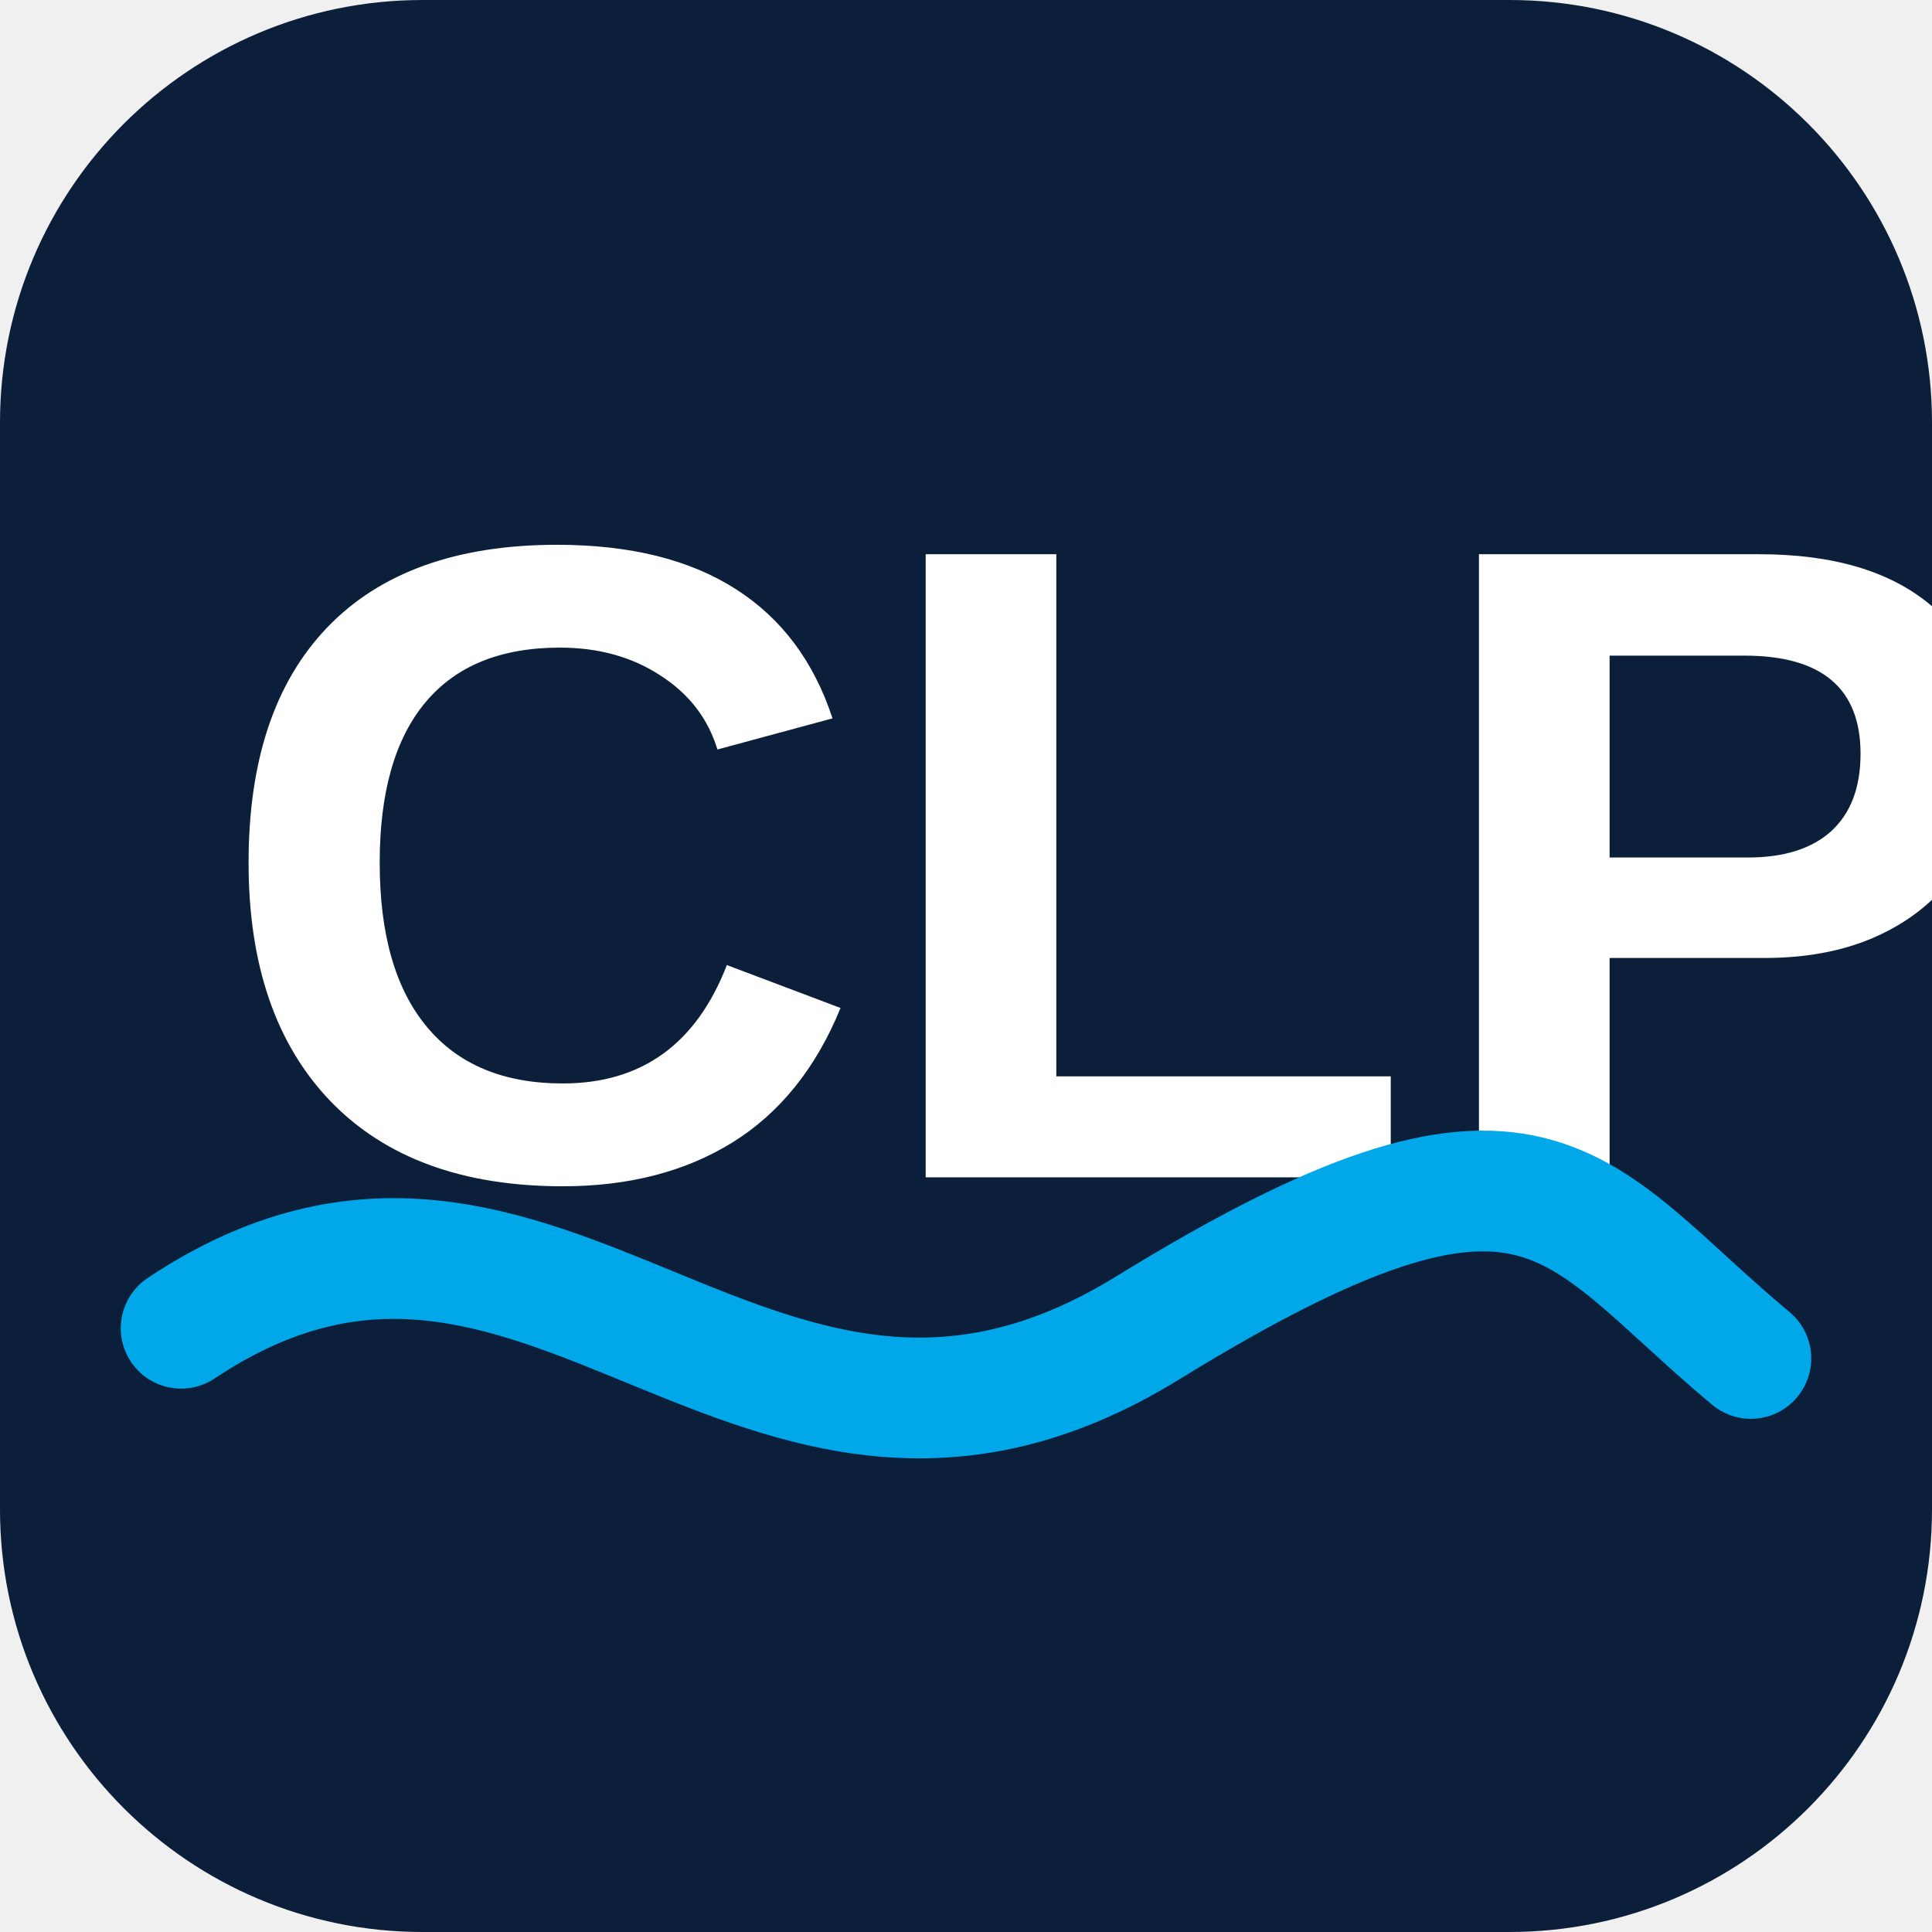
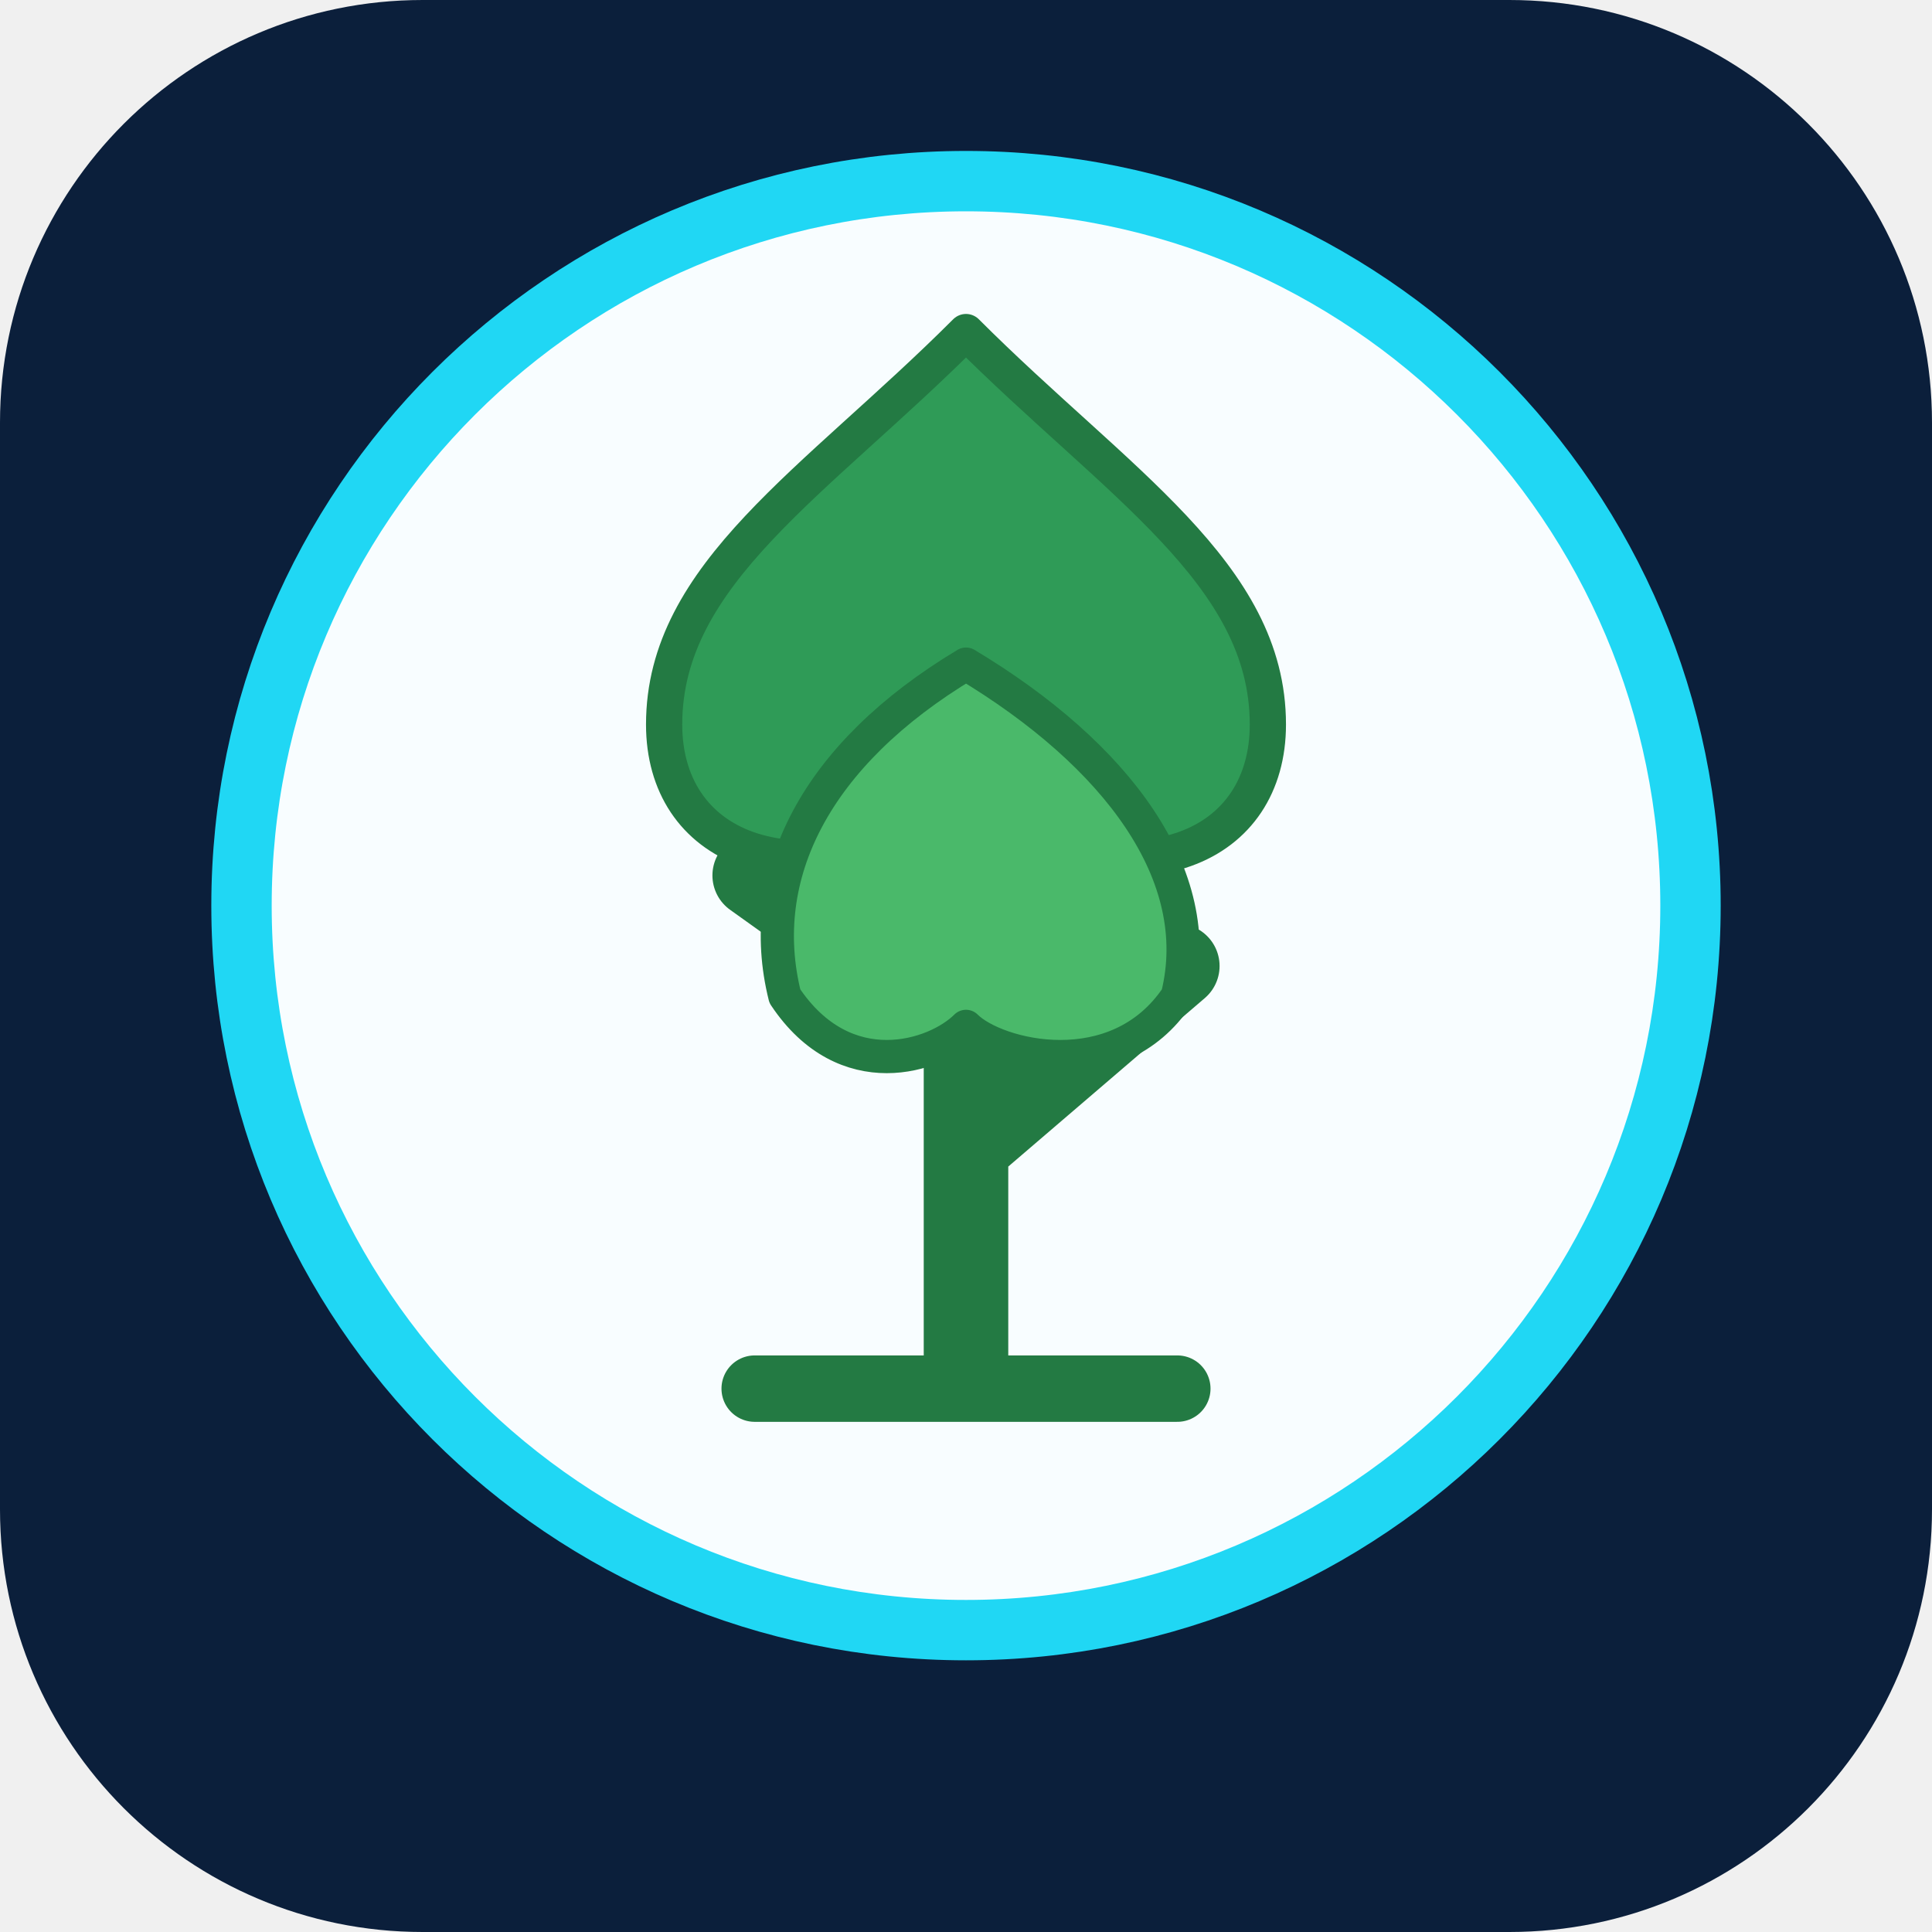
<svg xmlns="http://www.w3.org/2000/svg" viewBox="0 0 64 64">
  <rect width="64" height="64" rx="14" fill="#0B1F3B" />
-   <text x="7" y="39" font-family="Arial,sans-serif" font-size="30" font-weight="900" fill="#fff">CLP</text>
-   <path d="M6 44 C18 36 25 52 38 44 S52 40 58 45" fill="none" stroke="#00A7E9" stroke-width="4" stroke-linecap="round" />
+   <circle cx="32" cy="30" r="24" fill="#f8fdff" stroke="#20d7f4" stroke-width="2" />
+   <g fill="#2f9b57" stroke="#237a43" stroke-linecap="round" stroke-linejoin="round">
+     <path d="M32 24 V45 M32 34 L25 29 M32 38 L39 32" fill="none" stroke-width="2.8" />
+     <path d="M32 11 C27 16 22 19 22 24 C22 28 26 30 32 27 C38 30 42 28 42 24 C42 19 37 16 32 11Z" stroke-width="1.2" />
+     <path d="M32 22 C27 25 25 29 26 33 C28 36 31 35 32 34 C33 35 37 36 39 33 C40 29 37 25 32 22Z" fill="#4ab96a" stroke-width="1.1" />
+   </g>
+   <path d="M25 46 H39" fill="none" stroke="#237a43" stroke-width="2.2" stroke-linecap="round" />
</svg>
